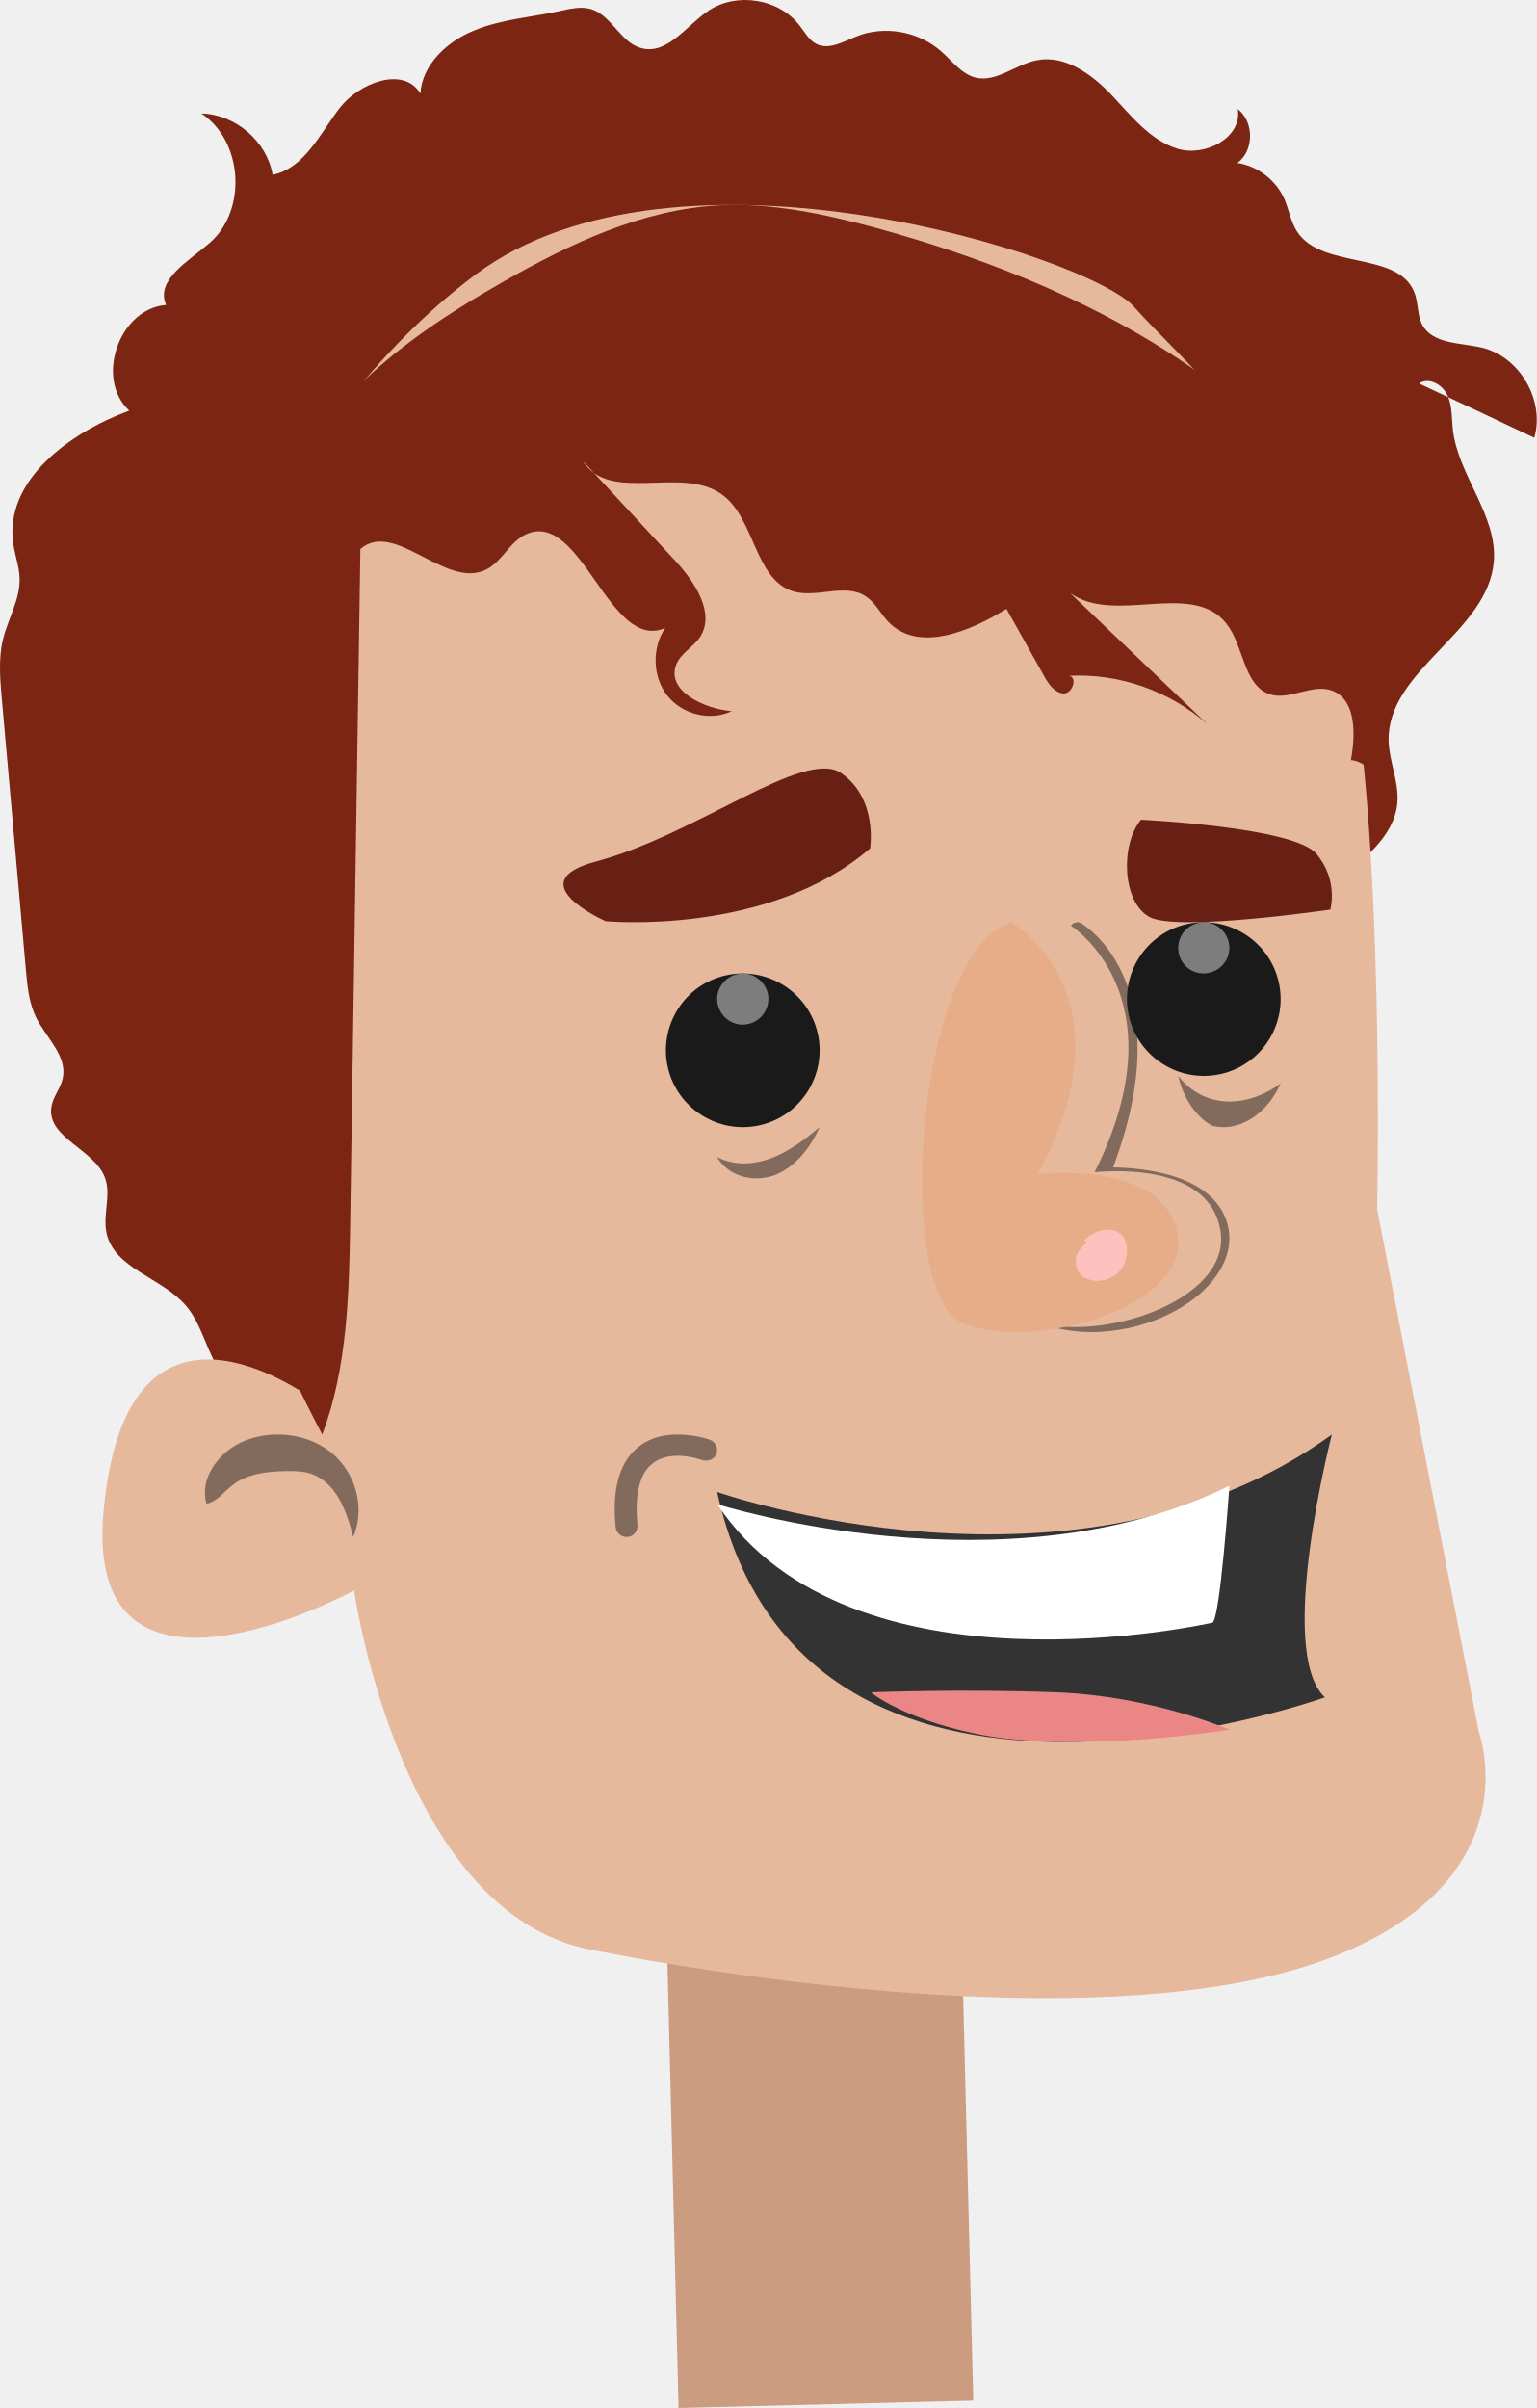
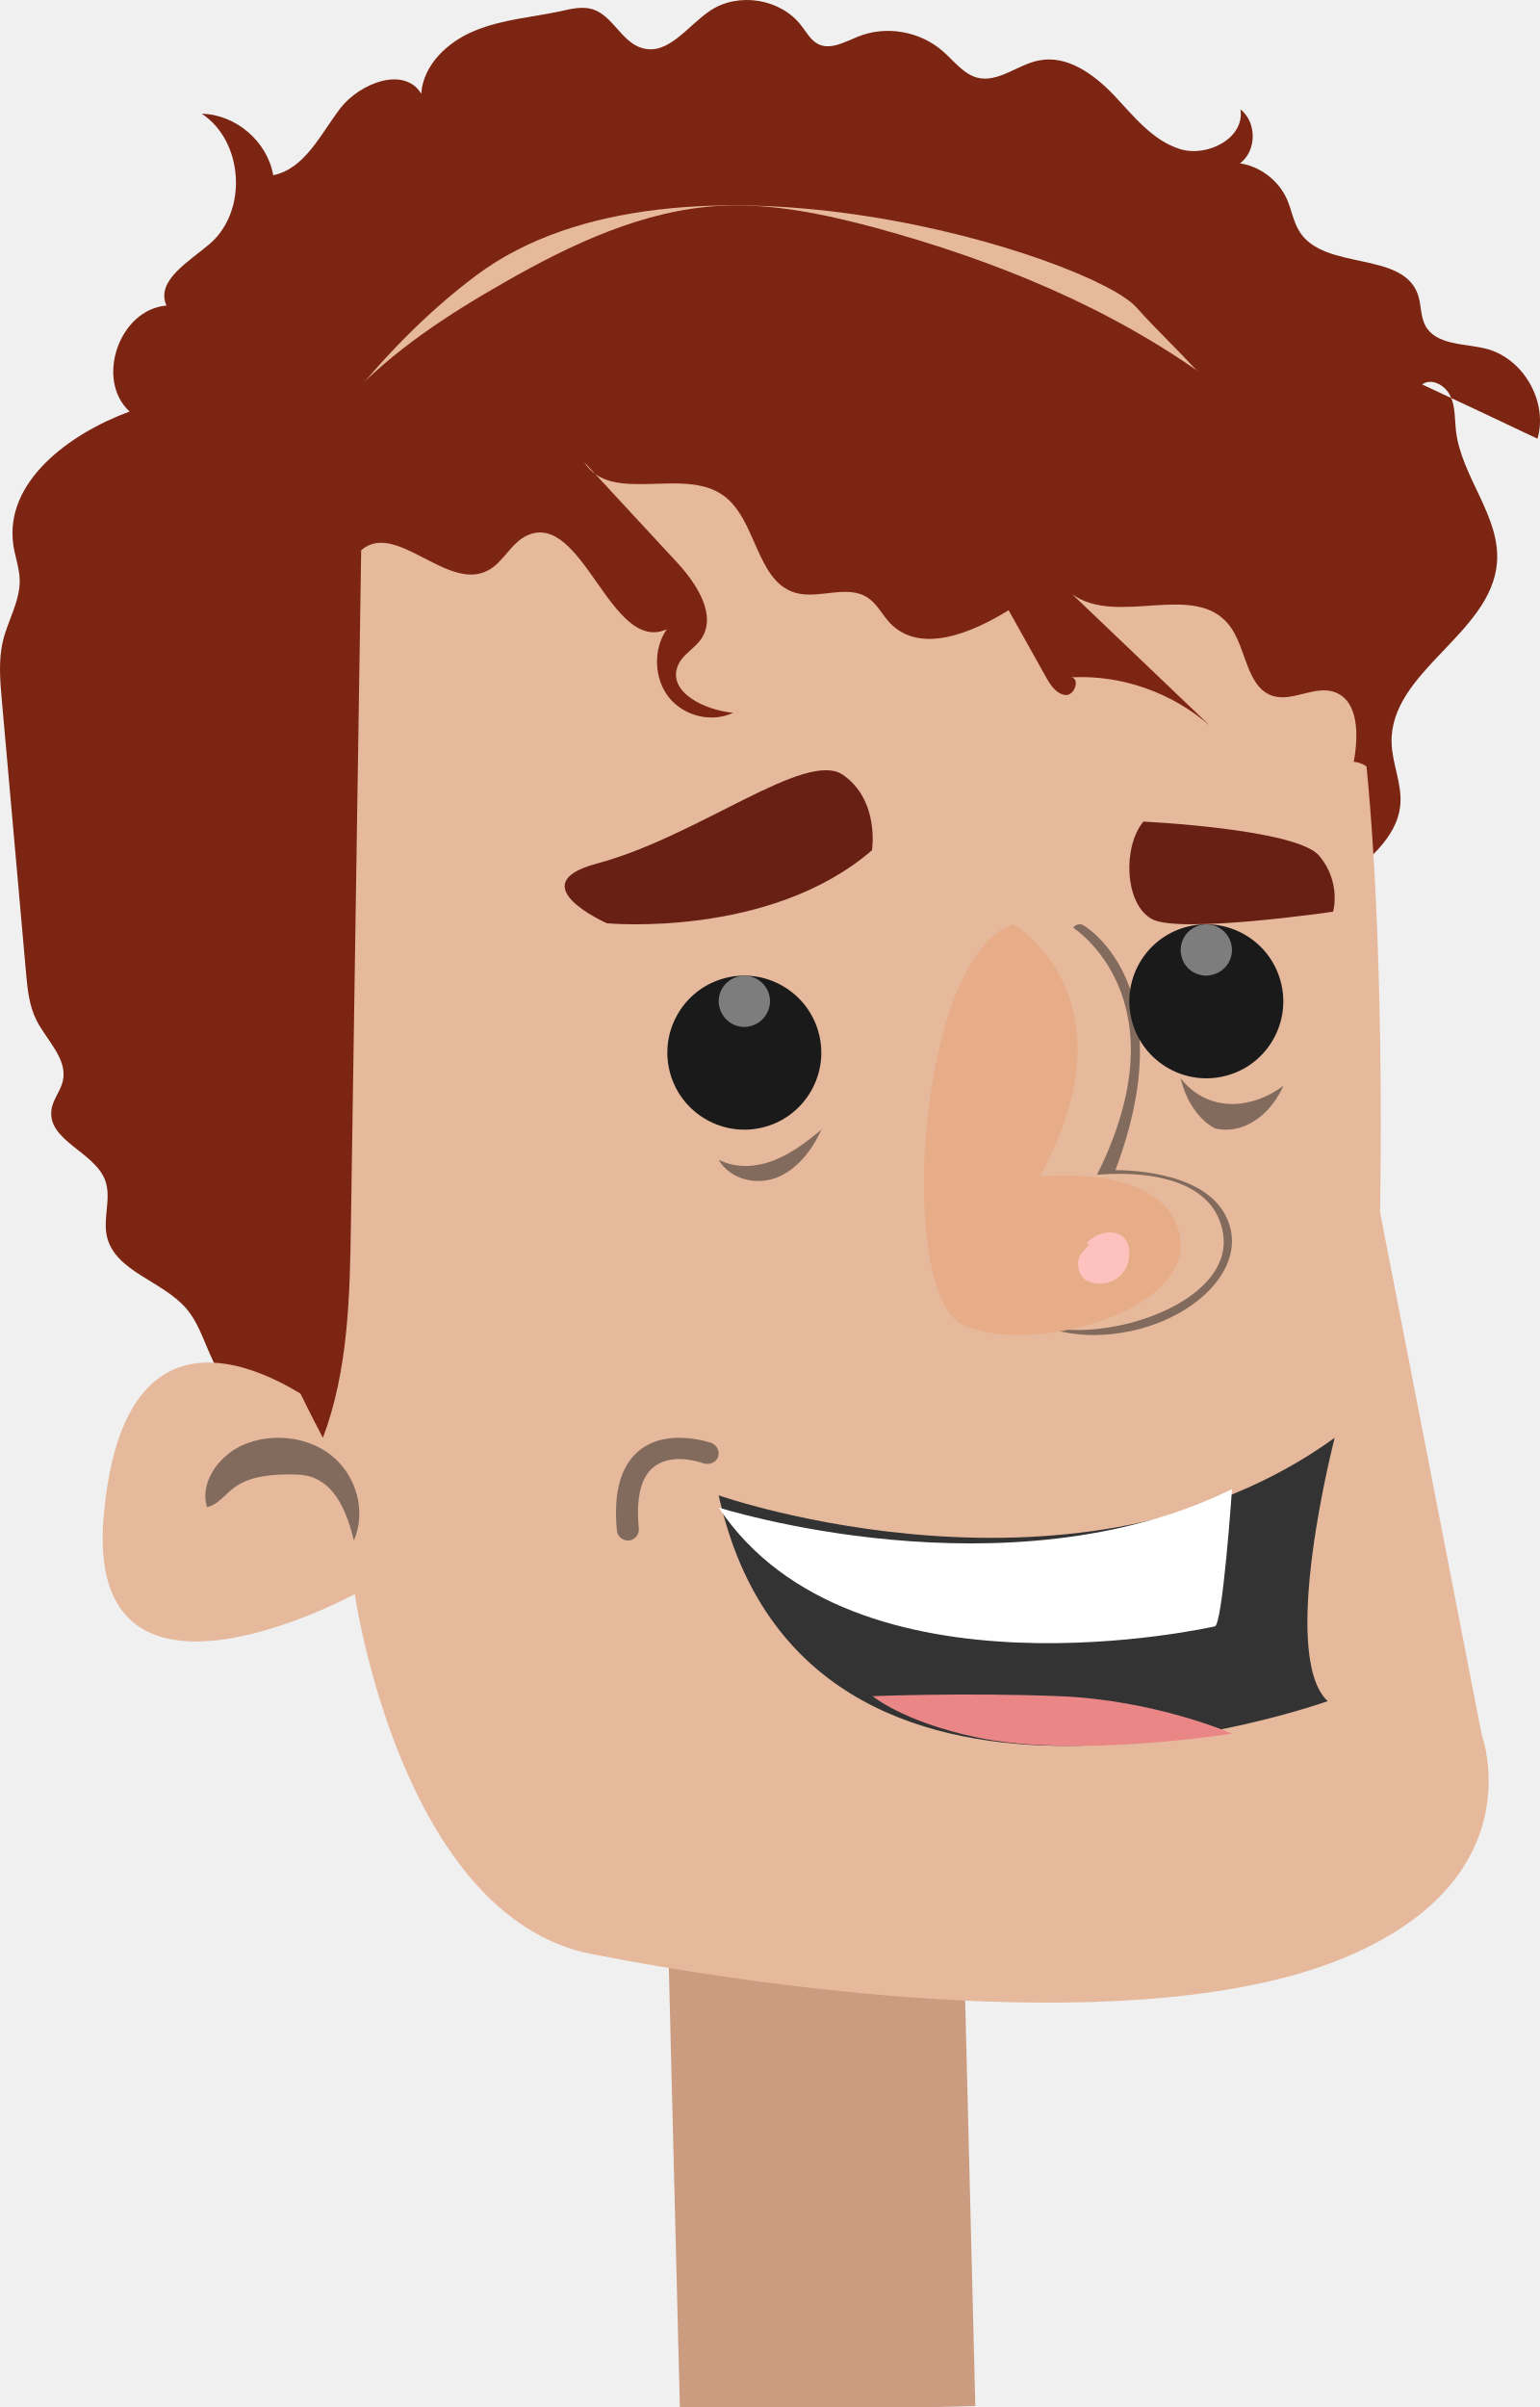
- <svg xmlns="http://www.w3.org/2000/svg" width="30px" height="47px" viewBox="0 0 30 47" version="1.1">
+ <svg xmlns="http://www.w3.org/2000/svg" width="32px" height="50px" viewBox="0 0 32 50" version="1.1">
  <defs />
  <g id="Page-1" stroke="none" stroke-width="1" fill-rule="evenodd">
    <g id="customer-head">
      <g id="!head">
-         <path d="M1.05,6.791 C0.323,6.977 -0.16,7.823 0.049,8.544 C0.798,8.187 1.548,7.836 2.297,7.486 C2.108,7.353 1.839,7.506 1.743,7.717 C1.648,7.922 1.663,8.16 1.638,8.385 C1.536,9.284 0.766,10.058 0.838,10.957 C0.949,12.346 2.925,13.073 2.892,14.462 C2.882,14.865 2.687,15.262 2.721,15.666 C2.778,16.34 3.409,16.783 3.912,17.233 C5.292,18.456 5.998,20.241 6.929,21.835 C8.761,24.976 11.62,27.502 14.96,28.937 C16.878,29.764 19.005,30.233 21.062,29.883 C23.119,29.532 25.086,28.263 25.919,26.352 C26.05,26.054 26.157,25.73 26.37,25.485 C26.837,24.936 27.773,24.764 27.921,24.064 C27.995,23.706 27.826,23.323 27.951,22.986 C28.158,22.43 29.077,22.212 28.998,21.617 C28.971,21.412 28.818,21.247 28.775,21.048 C28.681,20.618 29.091,20.261 29.289,19.871 C29.435,19.58 29.466,19.25 29.495,18.926 C29.651,17.16 29.808,15.401 29.965,13.635 C29.999,13.252 30.033,12.849 29.94,12.472 C29.842,12.075 29.605,11.698 29.617,11.288 C29.623,11.063 29.706,10.845 29.74,10.62 C29.924,9.384 28.647,8.445 27.476,8.015 C28.152,7.393 27.675,6.024 26.757,5.952 C26.974,5.462 26.311,5.092 25.906,4.741 C25.17,4.1 25.257,2.751 26.069,2.215 C25.405,2.229 24.789,2.758 24.678,3.412 C24.06,3.287 23.755,2.612 23.371,2.11 C22.987,1.614 22.122,1.283 21.794,1.825 C21.756,1.257 21.27,0.807 20.743,0.595 C20.216,0.377 19.638,0.337 19.081,0.218 C18.876,0.172 18.66,0.119 18.458,0.179 C18.057,0.304 17.885,0.833 17.481,0.939 C16.974,1.078 16.599,0.496 16.163,0.205 C15.613,-0.158 14.788,-0.026 14.388,0.503 C14.289,0.628 14.206,0.787 14.059,0.86 C13.815,0.979 13.539,0.814 13.288,0.714 C12.738,0.49 12.069,0.609 11.625,1.005 C11.412,1.19 11.233,1.442 10.957,1.515 C10.549,1.614 10.175,1.257 9.762,1.177 C9.213,1.065 8.688,1.448 8.302,1.852 C7.915,2.262 7.548,2.738 7.011,2.903 C6.475,3.068 5.744,2.685 5.836,2.129 C5.513,2.381 5.518,2.943 5.844,3.181 C5.447,3.24 5.09,3.518 4.928,3.882 C4.837,4.093 4.804,4.325 4.681,4.517 C4.191,5.277 2.68,4.88 2.38,5.733 C2.31,5.932 2.333,6.157 2.234,6.342 C2.025,6.725 1.475,6.686 1.05,6.791" id="Fill-1184" fill="#7C2512" transform="translate(15, 15) scale(-1, 1) translate(-15, -15) " />
-         <polyline id="Fill-1194" fill="#CC9C81" transform="translate(16, 42) scale(-1, 1) translate(-16, -42) " points="13.247 37 19 37.144 18.753 47 13 46.856 13.247 37" />
-         <path d="M24.088,31.044 C24.088,31.044 23.194,37.326 19.474,38.054 C15.754,38.782 8.749,39.702 4.912,38.167 C1.075,36.631 2.134,33.791 2.134,33.791 L4.116,23.605 C4.116,23.605 3.947,16.006 4.746,12.465 C5.544,8.93 8.01,6.965 8.858,5.992 C9.704,5.019 17.784,2.417 21.722,5.363 C25.659,8.308 27.992,14.14 27.727,15.781 C27.461,17.423 24.688,27.457 24.688,27.457 C24.688,27.457 28.523,24.359 28.98,29.522 C29.368,33.917 24.088,31.044 24.088,31.044" id="Fill-1195" fill="#E6B89C" transform="translate(15.5, 21.5) scale(-1, 1) translate(-15.5, -21.5) " />
-         <path d="M13.038,20.165 C13.224,19.359 14.029,18.854 14.836,19.038 C15.643,19.222 16.147,20.029 15.962,20.835 C15.777,21.641 14.972,22.146 14.165,21.962 C13.357,21.778 12.853,20.971 13.038,20.165" id="Fill-1196" fill="#1A1A1A" transform="translate(14.5, 20.5) scale(-1, 1) translate(-14.5, -20.5) " />
-         <path d="M22.688,26 C22.439,26 22.194,25.969 21.96,25.92 C21.507,25.822 21.097,25.637 20.784,25.416 C20.208,25.011 19.922,24.47 20.018,23.978 C20.226,22.916 21.696,22.793 22.271,22.786 C20.938,19.241 22.805,18.074 22.886,18.025 C22.911,18.006 22.939,18 22.966,18 C23.016,18 23.065,18.025 23.094,18.068 C23.094,18.068 20.912,19.444 22.631,22.879 C22.631,22.879 22.451,22.86 22.188,22.86 C21.526,22.86 20.336,23.002 20.173,24.028 C19.997,25.14 21.695,25.902 23.005,25.902 C23.348,25.902 23.664,25.846 23.913,25.736 C23.517,25.92 23.097,26 22.688,26 M23.992,25.699 C23.995,25.699 23.997,25.693 24,25.693 C23.997,25.693 23.995,25.699 23.992,25.699" id="Fill-1197" fill="#826B5C" transform="translate(22, 22) scale(-1, 1) translate(-22, -22) " />
-         <path d="M16.177,17.98 C16.177,17.98 13.006,18.279 11.014,16.558 C11.014,16.558 10.858,15.589 11.579,15.09 C12.301,14.592 14.399,16.293 16.374,16.818 C17.889,17.223 16.177,17.98 16.177,17.98" id="Fill-1198" fill="#682014" transform="translate(14, 16.5) scale(-1, 1) translate(-14, -16.5) " />
-         <path d="M22.03,17.754 C22.03,17.754 25.038,18.195 25.564,17.896 C26.091,17.605 26.134,16.491 25.726,16 C25.726,16 22.738,16.141 22.302,16.665 C21.866,17.181 22.03,17.754 22.03,17.754" id="Fill-1199" fill="#682014" transform="translate(24, 17) scale(-1, 1) translate(-24, -17) " />
-         <path d="M21.256,18 C21.256,18 18.834,19.406 20.742,22.915 C20.742,22.915 18.267,22.626 18.014,24.088 C17.762,25.557 20.97,26.417 22.254,25.796 C23.537,25.168 23.141,18.603 21.256,18" id="Fill-1200" fill="#E7AC88" transform="translate(20.5, 22) scale(-1, 1) translate(-20.5, -22) " />
-         <path d="M15.23,23 C15.108,23 14.987,22.977 14.874,22.936 C14.476,22.778 14.183,22.409 14,22 C14.287,22.24 14.589,22.468 14.933,22.602 C15.107,22.667 15.294,22.708 15.479,22.708 C15.659,22.708 15.837,22.667 16,22.585 C15.841,22.86 15.537,23 15.23,23" id="Fill-1201" fill="#826B5C" transform="translate(15, 22.5) scale(-1, 1) translate(-15, -22.5) " />
-         <path d="M24.116,22 C23.674,22 23.232,21.672 23,21.147 C23.3,21.371 23.652,21.5 23.994,21.5 C24.367,21.5 24.728,21.345 25,21 C24.898,21.44 24.645,21.81 24.333,21.974 C24.261,21.991 24.189,22 24.116,22" id="Fill-1202" fill="#826B5C" transform="translate(24, 21.5) scale(-1, 1) translate(-24, -21.5) " />
-         <path d="M4.105,30 C3.865,29.439 4.049,28.752 4.528,28.357 C4.816,28.121 5.196,28 5.576,28 C5.829,28 6.083,28.051 6.309,28.159 C6.763,28.382 7.109,28.885 6.968,29.35 C6.755,29.306 6.622,29.108 6.452,28.981 C6.172,28.764 5.788,28.72 5.427,28.713 C5.398,28.713 5.37,28.713 5.341,28.713 C5.208,28.713 5.075,28.72 4.948,28.758 C4.434,28.924 4.233,29.497 4.105,30" id="Fill-1203" fill="#826B5C" transform="translate(5.5, 29) scale(-1, 1) translate(-5.5, -29) " />
-         <path d="M21.577,25 C21.484,25 21.391,24.977 21.302,24.931 C21.21,24.885 21.12,24.808 21.06,24.685 C21,24.554 20.978,24.369 21.027,24.231 C21.074,24.1 21.169,24.038 21.259,24.015 C21.301,24.008 21.343,24 21.385,24 C21.545,24 21.704,24.077 21.839,24.215 L21.782,24.231 C21.845,24.338 21.954,24.385 21.989,24.523 C22.017,24.631 21.988,24.762 21.938,24.838 C21.887,24.915 21.819,24.954 21.751,24.969 C21.694,24.992 21.635,25 21.577,25" id="Fill-1204" fill="#FEC2BE" transform="translate(21.5, 24.5) scale(-1, 1) translate(-21.5, -24.5) " />
-         <path d="M14.5,20 C14.463,20 14.426,19.992 14.388,19.985 C14.119,19.923 13.951,19.654 14.013,19.385 C14.066,19.162 14.272,19 14.5,19 C14.537,19 14.575,19.008 14.612,19.015 C14.881,19.077 15.049,19.346 14.987,19.608 C14.934,19.838 14.728,20 14.5,20" id="Fill-1205" fill="#7D7D7D" transform="translate(14.5, 19.5) scale(-1, 1) translate(-14.5, -19.5) " />
-         <path d="M13.769,30 C13.762,30 13.755,30 13.748,30 L13.706,29.992 C13.611,29.961 13.545,29.867 13.556,29.766 C13.596,29.352 13.579,28.805 13.258,28.562 C13.115,28.453 12.935,28.414 12.769,28.414 C12.514,28.414 12.292,28.5 12.288,28.5 C12.264,28.508 12.239,28.508 12.214,28.508 C12.128,28.508 12.046,28.461 12.013,28.375 C11.973,28.266 12.029,28.148 12.14,28.102 C12.159,28.094 12.432,28 12.767,28 C13.01,28 13.285,28.047 13.518,28.227 C13.901,28.516 14.057,29.047 13.981,29.812 C13.971,29.914 13.878,30 13.769,30" id="Fill-1206" fill="#826B5C" transform="translate(13, 29) scale(-1, 1) translate(-13, -29) " />
-         <path d="M26,29.121 C26,29.121 18.959,31.589 14,28 C14,28 15.099,32.231 14.136,33.129 C14.136,33.129 24.308,36.784 26,29.121" id="Fill-1207" fill="#333333" transform="translate(20, 31) scale(-1, 1) translate(-20, -31) " />
-         <path d="M14,29 C14,29 14.186,31.697 14.339,31.673 C14.339,31.673 21.388,33.282 24,29.359 C24,29.359 18.379,31.147 14,29" id="Fill-1208" fill="#FFFFFF" transform="translate(19, 30.5) scale(-1, 1) translate(-19, -30.5) " />
-         <path d="M24,33.032 C24,33.032 22.234,32.96 20.367,33.032 C18.5,33.104 17,33.76 17,33.76 C17,33.76 20.039,34.248 21.989,33.832 C23.416,33.525 24,33.032 24,33.032" id="Fill-1209" fill="#EA8686" transform="translate(20.5, 33.5) scale(-1, 1) translate(-20.5, -33.5) " />
-         <path d="M22.038,19.165 C22.223,18.359 23.028,17.854 23.836,18.038 C24.643,18.222 25.147,19.029 24.961,19.835 C24.776,20.641 23.972,21.146 23.164,20.962 C22.357,20.778 21.853,19.971 22.038,19.165" id="Fill-1210" fill="#1A1A1A" transform="translate(23.5, 19.5) scale(-1, 1) translate(-23.5, -19.5) " />
-         <path d="M23.501,19 C23.464,19 23.426,18.992 23.389,18.985 C23.119,18.923 22.951,18.654 23.013,18.392 C23.065,18.162 23.272,18 23.5,18 C23.537,18 23.574,18.008 23.612,18.015 C23.881,18.077 24.049,18.346 23.987,18.615 C23.935,18.846 23.729,19 23.501,19" id="Fill-1211" fill="#7D7D7D" transform="translate(23.5, 18.5) scale(-1, 1) translate(-23.5, -18.5) " />
-         <path d="M23.709,28 C23.213,26.68 23.185,25.233 23.163,23.827 C23.097,19.454 23.031,15.088 22.965,10.716 C22.294,10.132 21.292,11.519 20.504,11.114 C20.2,10.961 20.049,10.577 19.738,10.431 C18.649,9.926 18.106,12.746 17.011,12.255 C17.28,12.64 17.262,13.217 16.969,13.582 C16.676,13.947 16.136,14.08 15.717,13.881 C16.264,13.834 17.011,13.476 16.793,12.959 C16.703,12.746 16.474,12.633 16.343,12.448 C16.026,11.983 16.426,11.373 16.803,10.961 C17.409,10.305 18.016,9.654 18.622,8.997 C18.101,9.84 16.693,9.077 15.902,9.654 C15.264,10.119 15.271,11.3 14.525,11.539 C14.059,11.685 13.497,11.366 13.09,11.645 C12.911,11.764 12.811,11.977 12.66,12.136 C12.071,12.746 11.07,12.328 10.352,11.884 C10.108,12.322 9.864,12.753 9.62,13.191 C9.532,13.35 9.414,13.523 9.239,13.536 C9.063,13.542 8.958,13.217 9.131,13.191 C8.159,13.138 7.172,13.483 6.431,14.133 C7.325,13.277 8.22,12.428 9.113,11.572 C8.234,12.209 6.73,11.313 6.055,12.176 C5.717,12.607 5.728,13.37 5.218,13.549 C4.823,13.682 4.378,13.33 3.988,13.483 C3.526,13.662 3.535,14.332 3.628,14.836 C3.452,14.85 3.287,14.962 3.201,15.122 C2.902,13.795 2.916,12.375 3.384,11.107 C3.946,9.575 5.117,8.361 6.408,7.412 C8.358,5.985 10.623,5.07 12.934,4.439 C13.924,4.174 14.941,3.955 15.963,4.008 C17.459,4.088 18.866,4.751 20.178,5.501 C21.272,6.125 22.341,6.821 23.215,7.75 C24.449,9.051 25.236,10.716 26.001,12.361 C26.349,13.098 26.698,13.848 26.867,14.657 C27.065,15.593 27.01,16.561 26.909,17.517 C26.517,21.179 25.423,24.762 23.709,28" id="Fill-1213" fill="#7C2512" transform="translate(15, 16) scale(-1, 1) translate(-15, -16) " />
+         <path d="M1.12,7.244 C0.345,7.442 -0.171,8.344 0.052,9.113 C0.852,8.732 1.651,8.359 2.45,7.985 C2.248,7.844 1.962,8.006 1.86,8.232 C1.757,8.45 1.774,8.704 1.747,8.944 C1.638,9.903 0.817,10.729 0.894,11.688 C1.012,13.169 3.12,13.945 3.084,15.426 C3.074,15.856 2.866,16.28 2.902,16.71 C2.963,17.429 3.636,17.902 4.172,18.382 C5.645,19.686 6.398,21.591 7.391,23.291 C9.345,26.641 12.395,29.336 15.957,30.866 C18.003,31.748 20.272,32.249 22.466,31.875 C24.66,31.501 26.759,30.147 27.647,28.108 C27.787,27.791 27.901,27.445 28.128,27.184 C28.626,26.599 29.624,26.415 29.782,25.668 C29.861,25.287 29.681,24.878 29.815,24.518 C30.036,23.926 31.015,23.693 30.931,23.058 C30.903,22.839 30.74,22.663 30.693,22.451 C30.594,21.993 31.03,21.612 31.241,21.196 C31.398,20.886 31.43,20.533 31.461,20.187 C31.628,18.304 31.795,16.428 31.962,14.544 C31.999,14.135 32.035,13.705 31.936,13.303 C31.832,12.88 31.579,12.478 31.591,12.041 C31.597,11.801 31.686,11.568 31.722,11.328 C31.918,10.009 30.557,9.008 29.307,8.549 C30.029,7.886 29.52,6.426 28.541,6.348 C28.773,5.826 28.065,5.431 27.633,5.058 C26.848,4.373 26.941,2.934 27.807,2.363 C27.099,2.377 26.442,2.942 26.323,3.64 C25.664,3.506 25.338,2.786 24.929,2.25 C24.519,1.721 23.597,1.369 23.247,1.947 C23.206,1.34 22.688,0.861 22.126,0.635 C21.564,0.402 20.947,0.36 20.353,0.233 C20.134,0.184 19.904,0.127 19.689,0.191 C19.261,0.325 19.078,0.889 18.646,1.002 C18.106,1.15 17.706,0.529 17.24,0.219 C16.654,-0.169 15.774,-0.028 15.347,0.536 C15.241,0.67 15.153,0.84 14.996,0.917 C14.736,1.044 14.442,0.868 14.174,0.762 C13.587,0.522 12.873,0.649 12.4,1.072 C12.173,1.27 11.981,1.538 11.688,1.615 C11.252,1.721 10.853,1.34 10.413,1.256 C9.827,1.136 9.267,1.545 8.855,1.975 C8.443,2.413 8.051,2.92 7.479,3.097 C6.907,3.273 6.127,2.864 6.225,2.271 C5.88,2.539 5.886,3.139 6.234,3.393 C5.81,3.456 5.429,3.753 5.257,4.141 C5.159,4.366 5.125,4.613 4.993,4.818 C4.471,5.629 2.859,5.206 2.538,6.116 C2.464,6.327 2.488,6.567 2.382,6.765 C2.16,7.174 1.573,7.131 1.12,7.244" id="Fill-1184" fill="#7C2512" transform="translate(16, 16) scale(-1, 1) translate(-16, -16) " />
+         <polyline id="Fill-1194" fill="#CC9C81" transform="translate(17.06667, 44.8) scale(-1, 1) translate(-17.06667, -44.8) " points="14.13 39.467 20.267 39.62 20.003 50.133 13.867 49.98 14.13 39.467" />
+         <path d="M25.694,33.114 C25.694,33.114 24.74,39.814 20.772,40.591 C16.804,41.368 9.332,42.349 5.24,40.711 C1.146,39.073 2.276,36.044 2.276,36.044 L4.391,25.178 C4.391,25.178 4.211,17.073 5.062,13.296 C5.913,9.526 8.544,7.429 9.448,6.391 C10.351,5.353 18.97,2.578 23.17,5.72 C27.37,8.862 29.858,15.082 29.575,16.833 C29.292,18.584 26.333,29.287 26.333,29.287 C26.333,29.287 30.425,25.983 30.912,31.49 C31.326,36.178 25.694,33.114 25.694,33.114" id="Fill-1195" fill="#E6B89C" transform="translate(16.53333, 22.93333) scale(-1, 1) translate(-16.53333, -22.93333) " />
+         <path d="M13.908,21.51 C14.106,20.65 14.964,20.11 15.825,20.307 C16.685,20.504 17.223,21.364 17.026,22.224 C16.828,23.084 15.97,23.623 15.109,23.426 C14.248,23.229 13.71,22.369 13.908,21.51" id="Fill-1196" fill="#1A1A1A" transform="translate(15.46667, 21.86667) scale(-1, 1) translate(-15.46667, -21.86667) " />
+         <path d="M24.201,27.733 C23.935,27.733 23.674,27.701 23.424,27.648 C22.941,27.543 22.503,27.347 22.17,27.111 C21.555,26.678 21.25,26.101 21.353,25.577 C21.575,24.443 23.142,24.312 23.756,24.306 C22.334,20.524 24.325,19.279 24.412,19.226 C24.439,19.207 24.468,19.2 24.497,19.2 C24.551,19.2 24.603,19.226 24.633,19.272 C24.633,19.272 22.306,20.74 24.139,24.404 C24.139,24.404 23.948,24.384 23.668,24.384 C22.962,24.384 21.692,24.535 21.518,25.629 C21.33,26.816 23.141,27.628 24.539,27.628 C24.904,27.628 25.241,27.569 25.508,27.452 C25.084,27.648 24.637,27.733 24.201,27.733 M25.592,27.412 C25.595,27.412 25.597,27.406 25.6,27.406 C25.597,27.406 25.595,27.412 25.592,27.412" id="Fill-1197" fill="#826B5C" transform="translate(23.46667, 23.46667) scale(-1, 1) translate(-23.46667, -23.46667) " />
+         <path d="M17.255,19.179 C17.255,19.179 13.873,19.498 11.748,17.662 C11.748,17.662 11.582,16.628 12.351,16.096 C13.121,15.565 15.359,17.379 17.466,17.939 C19.082,18.371 17.255,19.179 17.255,19.179" id="Fill-1198" fill="#682014" transform="translate(14.93333, 17.6) scale(-1, 1) translate(-14.93333, -17.6) " />
+         <path d="M23.499,18.938 C23.499,18.938 26.707,19.408 27.269,19.089 C27.831,18.778 27.876,17.59 27.441,17.067 C27.441,17.067 24.254,17.217 23.789,17.776 C23.324,18.326 23.499,18.938 23.499,18.938" id="Fill-1199" fill="#682014" transform="translate(25.6, 18.13333) scale(-1, 1) translate(-25.6, -18.13333) " />
+         <path d="M22.673,19.2 C22.673,19.2 20.09,20.7 22.125,24.442 C22.125,24.442 19.485,24.134 19.215,25.694 C18.946,27.261 22.368,28.178 23.738,27.515 C25.106,26.846 24.683,19.843 22.673,19.2" id="Fill-1200" fill="#E7AC88" transform="translate(21.86667, 23.46667) scale(-1, 1) translate(-21.86667, -23.46667) " />
+         <path d="M16.245,24.533 C16.115,24.533 15.986,24.508 15.866,24.465 C15.441,24.296 15.129,23.903 14.933,23.467 C15.24,23.722 15.562,23.966 15.929,24.109 C16.114,24.178 16.314,24.221 16.511,24.221 C16.703,24.221 16.893,24.178 17.067,24.09 C16.897,24.384 16.572,24.533 16.245,24.533" id="Fill-1201" fill="#826B5C" transform="translate(16, 24) scale(-1, 1) translate(-16, -24) " />
+         <path d="M25.724,23.467 C25.252,23.467 24.781,23.117 24.533,22.556 C24.854,22.795 25.228,22.933 25.593,22.933 C25.991,22.933 26.377,22.768 26.667,22.4 C26.558,22.869 26.288,23.264 25.955,23.439 C25.878,23.457 25.801,23.467 25.724,23.467" id="Fill-1202" fill="#826B5C" transform="translate(25.6, 22.93333) scale(-1, 1) translate(-25.6, -22.93333) " />
+         <path d="M4.379,32 C4.123,31.402 4.319,30.668 4.83,30.247 C5.137,29.996 5.542,29.867 5.948,29.867 C6.218,29.867 6.488,29.921 6.73,30.037 C7.214,30.274 7.583,30.811 7.433,31.307 C7.205,31.259 7.063,31.049 6.882,30.913 C6.584,30.682 6.174,30.634 5.789,30.628 C5.758,30.628 5.728,30.628 5.697,30.628 C5.555,30.628 5.413,30.634 5.278,30.675 C4.729,30.852 4.516,31.463 4.379,32" id="Fill-1203" fill="#826B5C" transform="translate(5.866667, 30.93333) scale(-1, 1) translate(-5.866667, -30.93333) " />
+         <path d="M23.016,26.667 C22.916,26.667 22.818,26.642 22.723,26.593 C22.624,26.544 22.527,26.462 22.464,26.33 C22.4,26.191 22.376,25.994 22.429,25.846 C22.479,25.707 22.58,25.641 22.676,25.616 C22.721,25.608 22.766,25.6 22.811,25.6 C22.981,25.6 23.151,25.682 23.295,25.83 L23.235,25.846 C23.301,25.961 23.418,26.01 23.455,26.158 C23.484,26.273 23.454,26.412 23.4,26.494 C23.346,26.576 23.273,26.617 23.201,26.634 C23.14,26.658 23.078,26.667 23.016,26.667" id="Fill-1204" fill="#FEC2BE" transform="translate(22.93333, 26.13333) scale(-1, 1) translate(-22.93333, -26.13333) " />
+         <path d="M15.467,21.333 C15.427,21.333 15.388,21.325 15.348,21.317 C15.061,21.251 14.881,20.964 14.947,20.677 C15.004,20.439 15.223,20.267 15.466,20.267 C15.506,20.267 15.546,20.275 15.586,20.283 C15.873,20.349 16.052,20.636 15.986,20.915 C15.929,21.161 15.71,21.333 15.467,21.333" id="Fill-1205" fill="#7D7D7D" transform="translate(15.46667, 20.8) scale(-1, 1) translate(-15.46667, -20.8) " />
+         <path d="M14.687,32 C14.679,32 14.672,32 14.664,32 L14.62,31.992 C14.518,31.958 14.449,31.858 14.46,31.75 C14.503,31.308 14.484,30.725 14.142,30.467 C13.989,30.35 13.798,30.308 13.62,30.308 C13.348,30.308 13.112,30.4 13.108,30.4 C13.081,30.408 13.055,30.408 13.029,30.408 C12.936,30.408 12.849,30.358 12.814,30.267 C12.771,30.15 12.831,30.025 12.949,29.975 C12.969,29.967 13.261,29.867 13.619,29.867 C13.877,29.867 14.171,29.917 14.42,30.108 C14.828,30.417 14.994,30.983 14.914,31.8 C14.903,31.908 14.803,32 14.687,32" id="Fill-1206" fill="#826B5C" transform="translate(13.86667, 30.93333) scale(-1, 1) translate(-13.86667, -30.93333) " />
+         <path d="M27.733,31.063 C27.733,31.063 20.223,33.695 14.933,29.867 C14.933,29.867 16.106,34.38 15.078,35.337 C15.078,35.337 25.929,39.236 27.733,31.063" id="Fill-1207" fill="#333333" transform="translate(21.33333, 33.06667) scale(-1, 1) translate(-21.33333, -33.06667) " />
+         <path d="M14.933,30.933 C14.933,30.933 15.131,33.81 15.295,33.785 C15.295,33.785 22.813,35.501 25.6,31.316 C25.6,31.316 19.604,33.224 14.933,30.933" id="Fill-1208" fill="#FFFFFF" transform="translate(20.26667, 32.53333) scale(-1, 1) translate(-20.26667, -32.53333) " />
+         <path d="M25.6,35.234 C25.6,35.234 23.716,35.157 21.725,35.234 C19.733,35.311 18.133,36.011 18.133,36.011 C18.133,36.011 21.375,36.532 23.455,36.087 C24.977,35.76 25.6,35.234 25.6,35.234" id="Fill-1209" fill="#EA8686" transform="translate(21.86667, 35.73333) scale(-1, 1) translate(-21.86667, -35.73333) " />
+         <path d="M23.508,20.443 C23.705,19.583 24.564,19.044 25.425,19.241 C26.286,19.437 26.824,20.297 26.626,21.157 C26.428,22.017 25.57,22.556 24.709,22.359 C23.848,22.163 23.31,21.303 23.508,20.443" id="Fill-1210" fill="#1A1A1A" transform="translate(25.06667, 20.8) scale(-1, 1) translate(-25.06667, -20.8) " />
+         <path d="M25.067,20.267 C25.028,20.267 24.987,20.258 24.948,20.25 C24.66,20.185 24.481,19.897 24.547,19.618 C24.603,19.372 24.823,19.2 25.067,19.2 C25.106,19.2 25.146,19.208 25.186,19.216 C25.473,19.282 25.652,19.569 25.586,19.856 C25.53,20.103 25.311,20.267 25.067,20.267" id="Fill-1211" fill="#7D7D7D" transform="translate(25.06667, 19.73333) scale(-1, 1) translate(-25.06667, -19.73333) " />
+         <path d="M25.29,29.867 C24.76,28.458 24.73,26.915 24.708,25.415 C24.637,20.751 24.566,16.094 24.495,11.43 C23.78,10.808 22.712,12.287 21.871,11.855 C21.546,11.692 21.385,11.282 21.054,11.126 C19.893,10.588 19.313,13.596 18.145,13.072 C18.432,13.483 18.412,14.098 18.1,14.488 C17.788,14.877 17.211,15.019 16.765,14.806 C17.349,14.757 18.145,14.374 17.912,13.822 C17.817,13.596 17.572,13.476 17.433,13.278 C17.095,12.782 17.521,12.131 17.924,11.692 C18.57,10.992 19.217,10.298 19.863,9.597 C19.308,10.496 17.806,9.682 16.962,10.298 C16.281,10.793 16.289,12.053 15.493,12.308 C14.996,12.464 14.397,12.124 13.962,12.421 C13.771,12.549 13.665,12.775 13.504,12.945 C12.875,13.596 11.808,13.15 11.042,12.676 C10.782,13.143 10.522,13.603 10.262,14.07 C10.167,14.24 10.042,14.424 9.854,14.438 C9.667,14.445 9.555,14.098 9.74,14.07 C8.703,14.014 7.651,14.382 6.859,15.075 C7.813,14.162 8.768,13.256 9.721,12.343 C8.783,13.023 7.179,12.067 6.458,12.987 C6.098,13.447 6.11,14.261 5.566,14.452 C5.144,14.594 4.67,14.219 4.254,14.382 C3.761,14.573 3.771,15.287 3.87,15.825 C3.682,15.839 3.506,15.96 3.414,16.13 C3.095,14.714 3.111,13.2 3.609,11.848 C4.209,10.213 5.458,8.918 6.835,7.906 C8.915,6.384 11.331,5.408 13.796,4.735 C14.852,4.452 15.937,4.219 17.027,4.275 C18.623,4.36 20.124,5.068 21.523,5.868 C22.69,6.533 23.83,7.276 24.763,8.267 C26.079,9.654 26.918,11.43 27.735,13.185 C28.105,13.971 28.477,14.771 28.658,15.634 C28.869,16.632 28.811,17.665 28.703,18.685 C28.284,22.591 27.117,26.413 25.29,29.867" id="Fill-1213" fill="#7C2512" transform="translate(16, 17.06667) scale(-1, 1) translate(-16, -17.06667) " />
      </g>
    </g>
  </g>
</svg>
